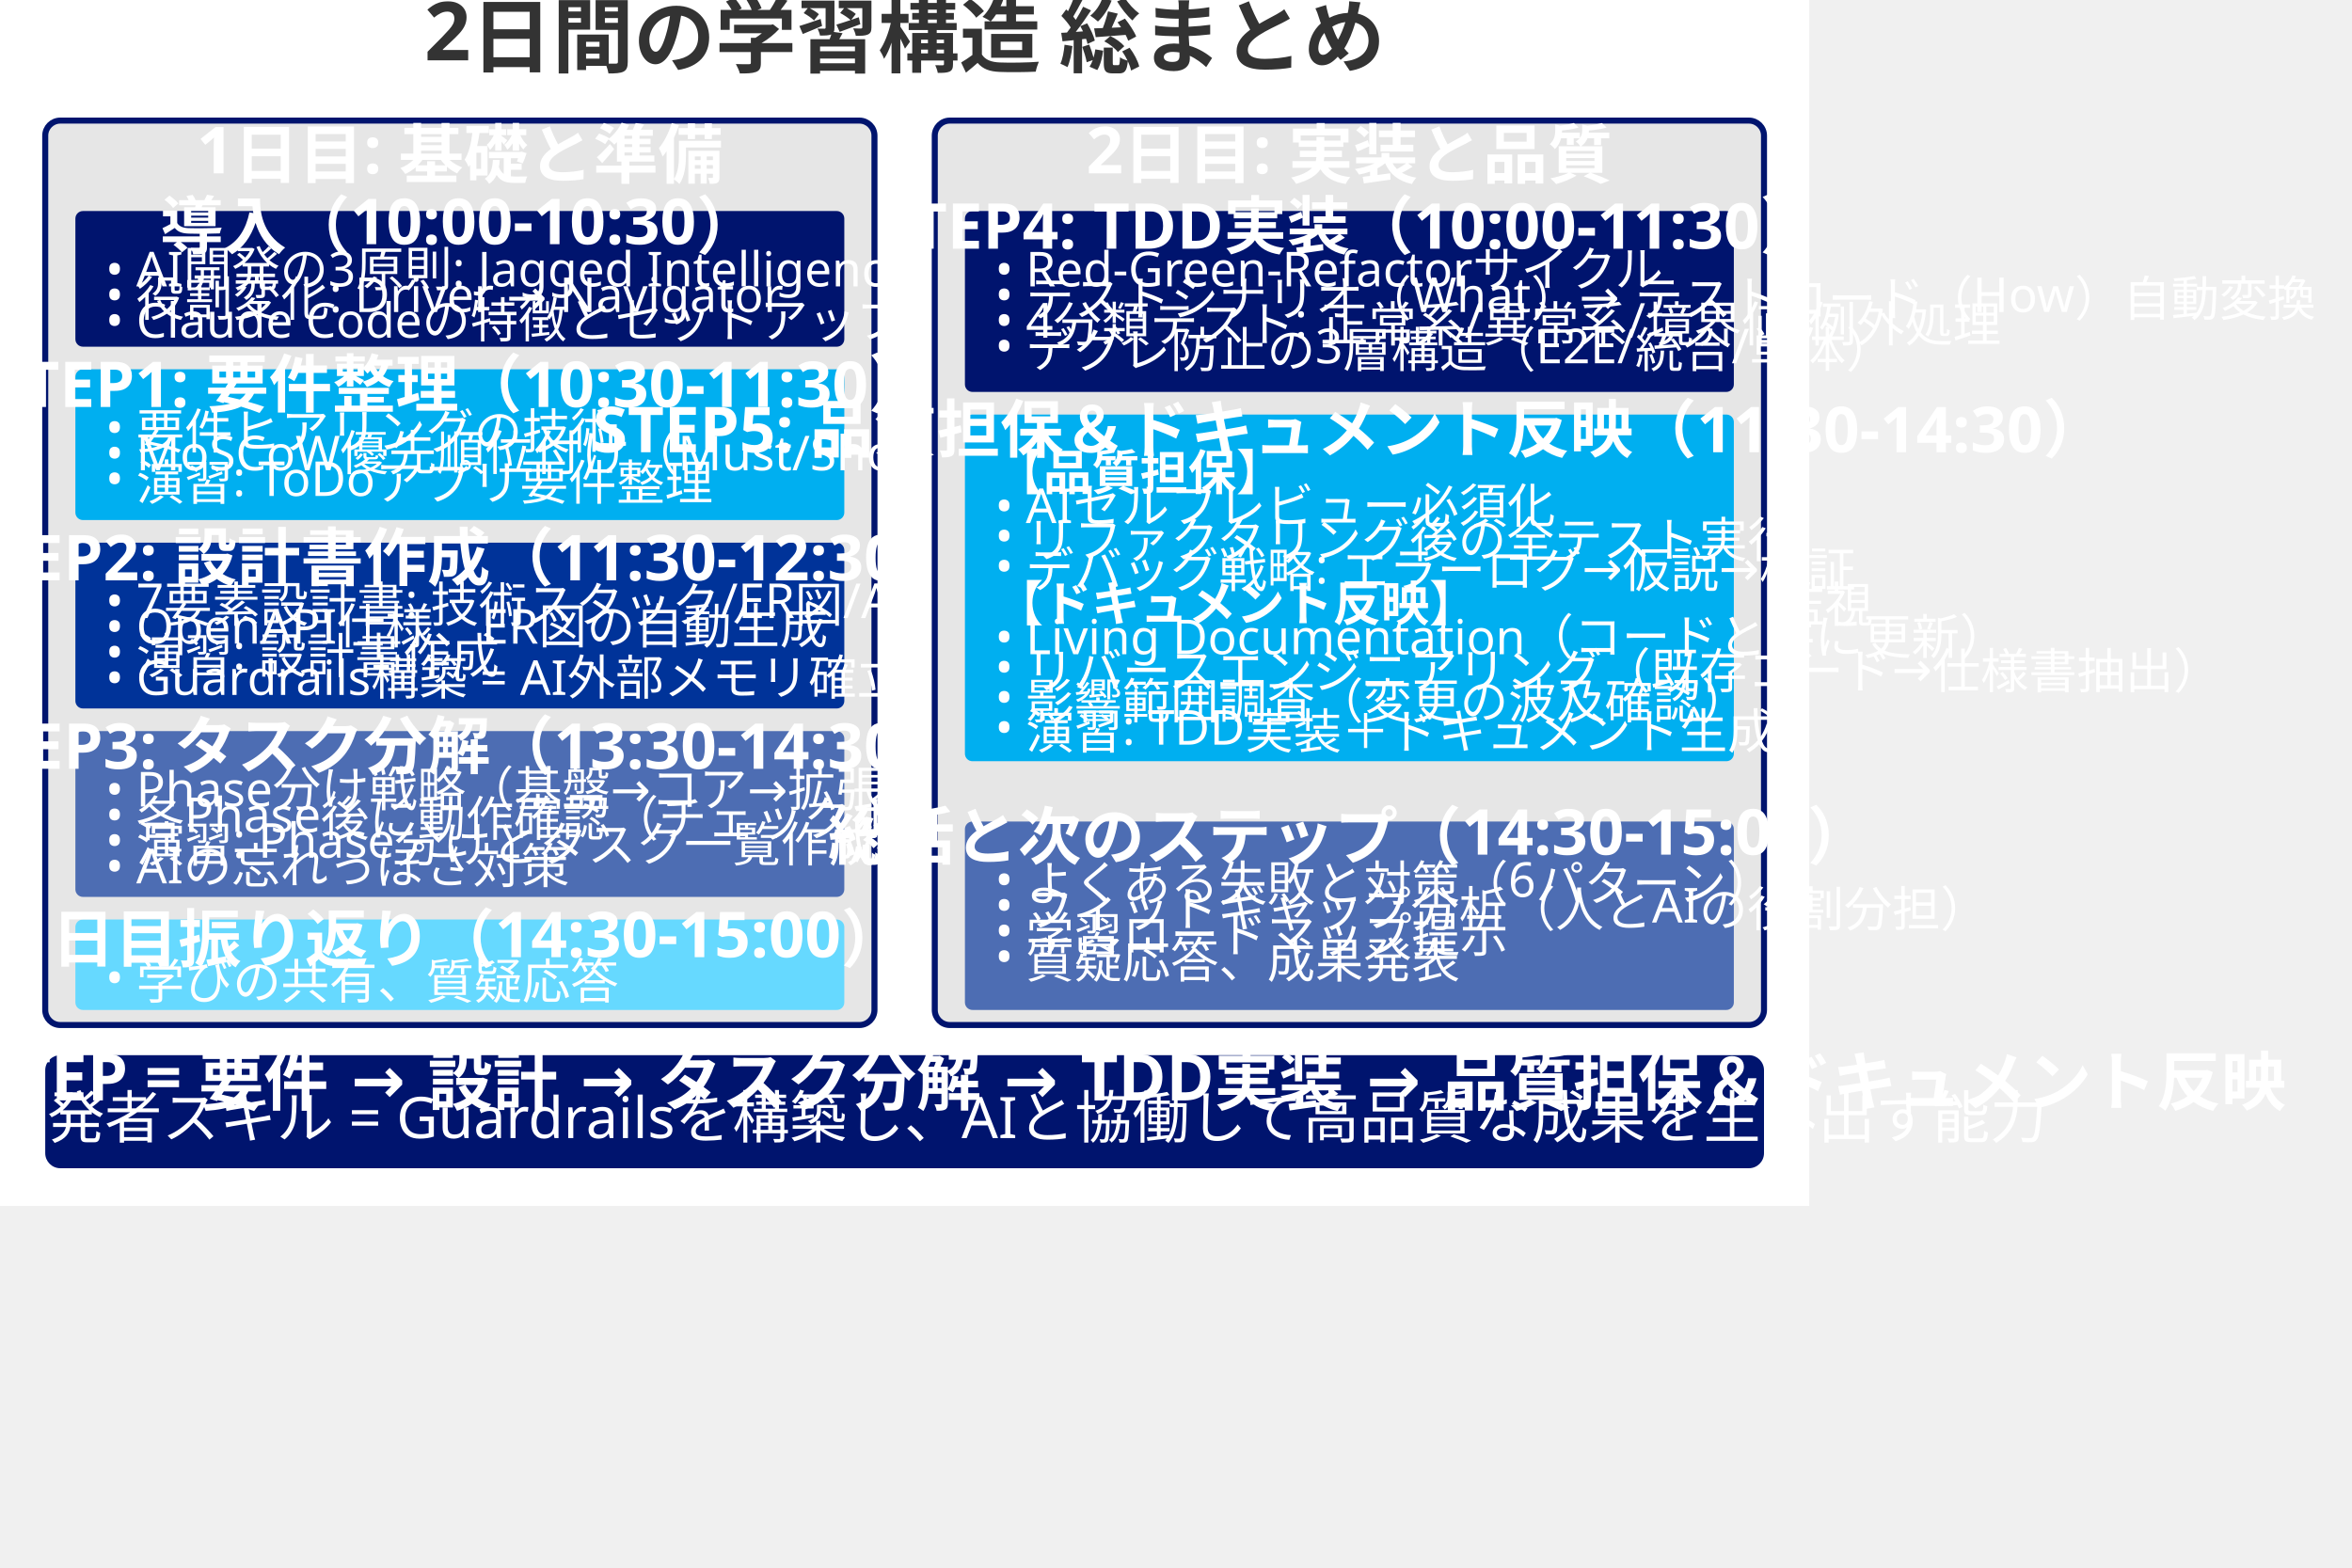
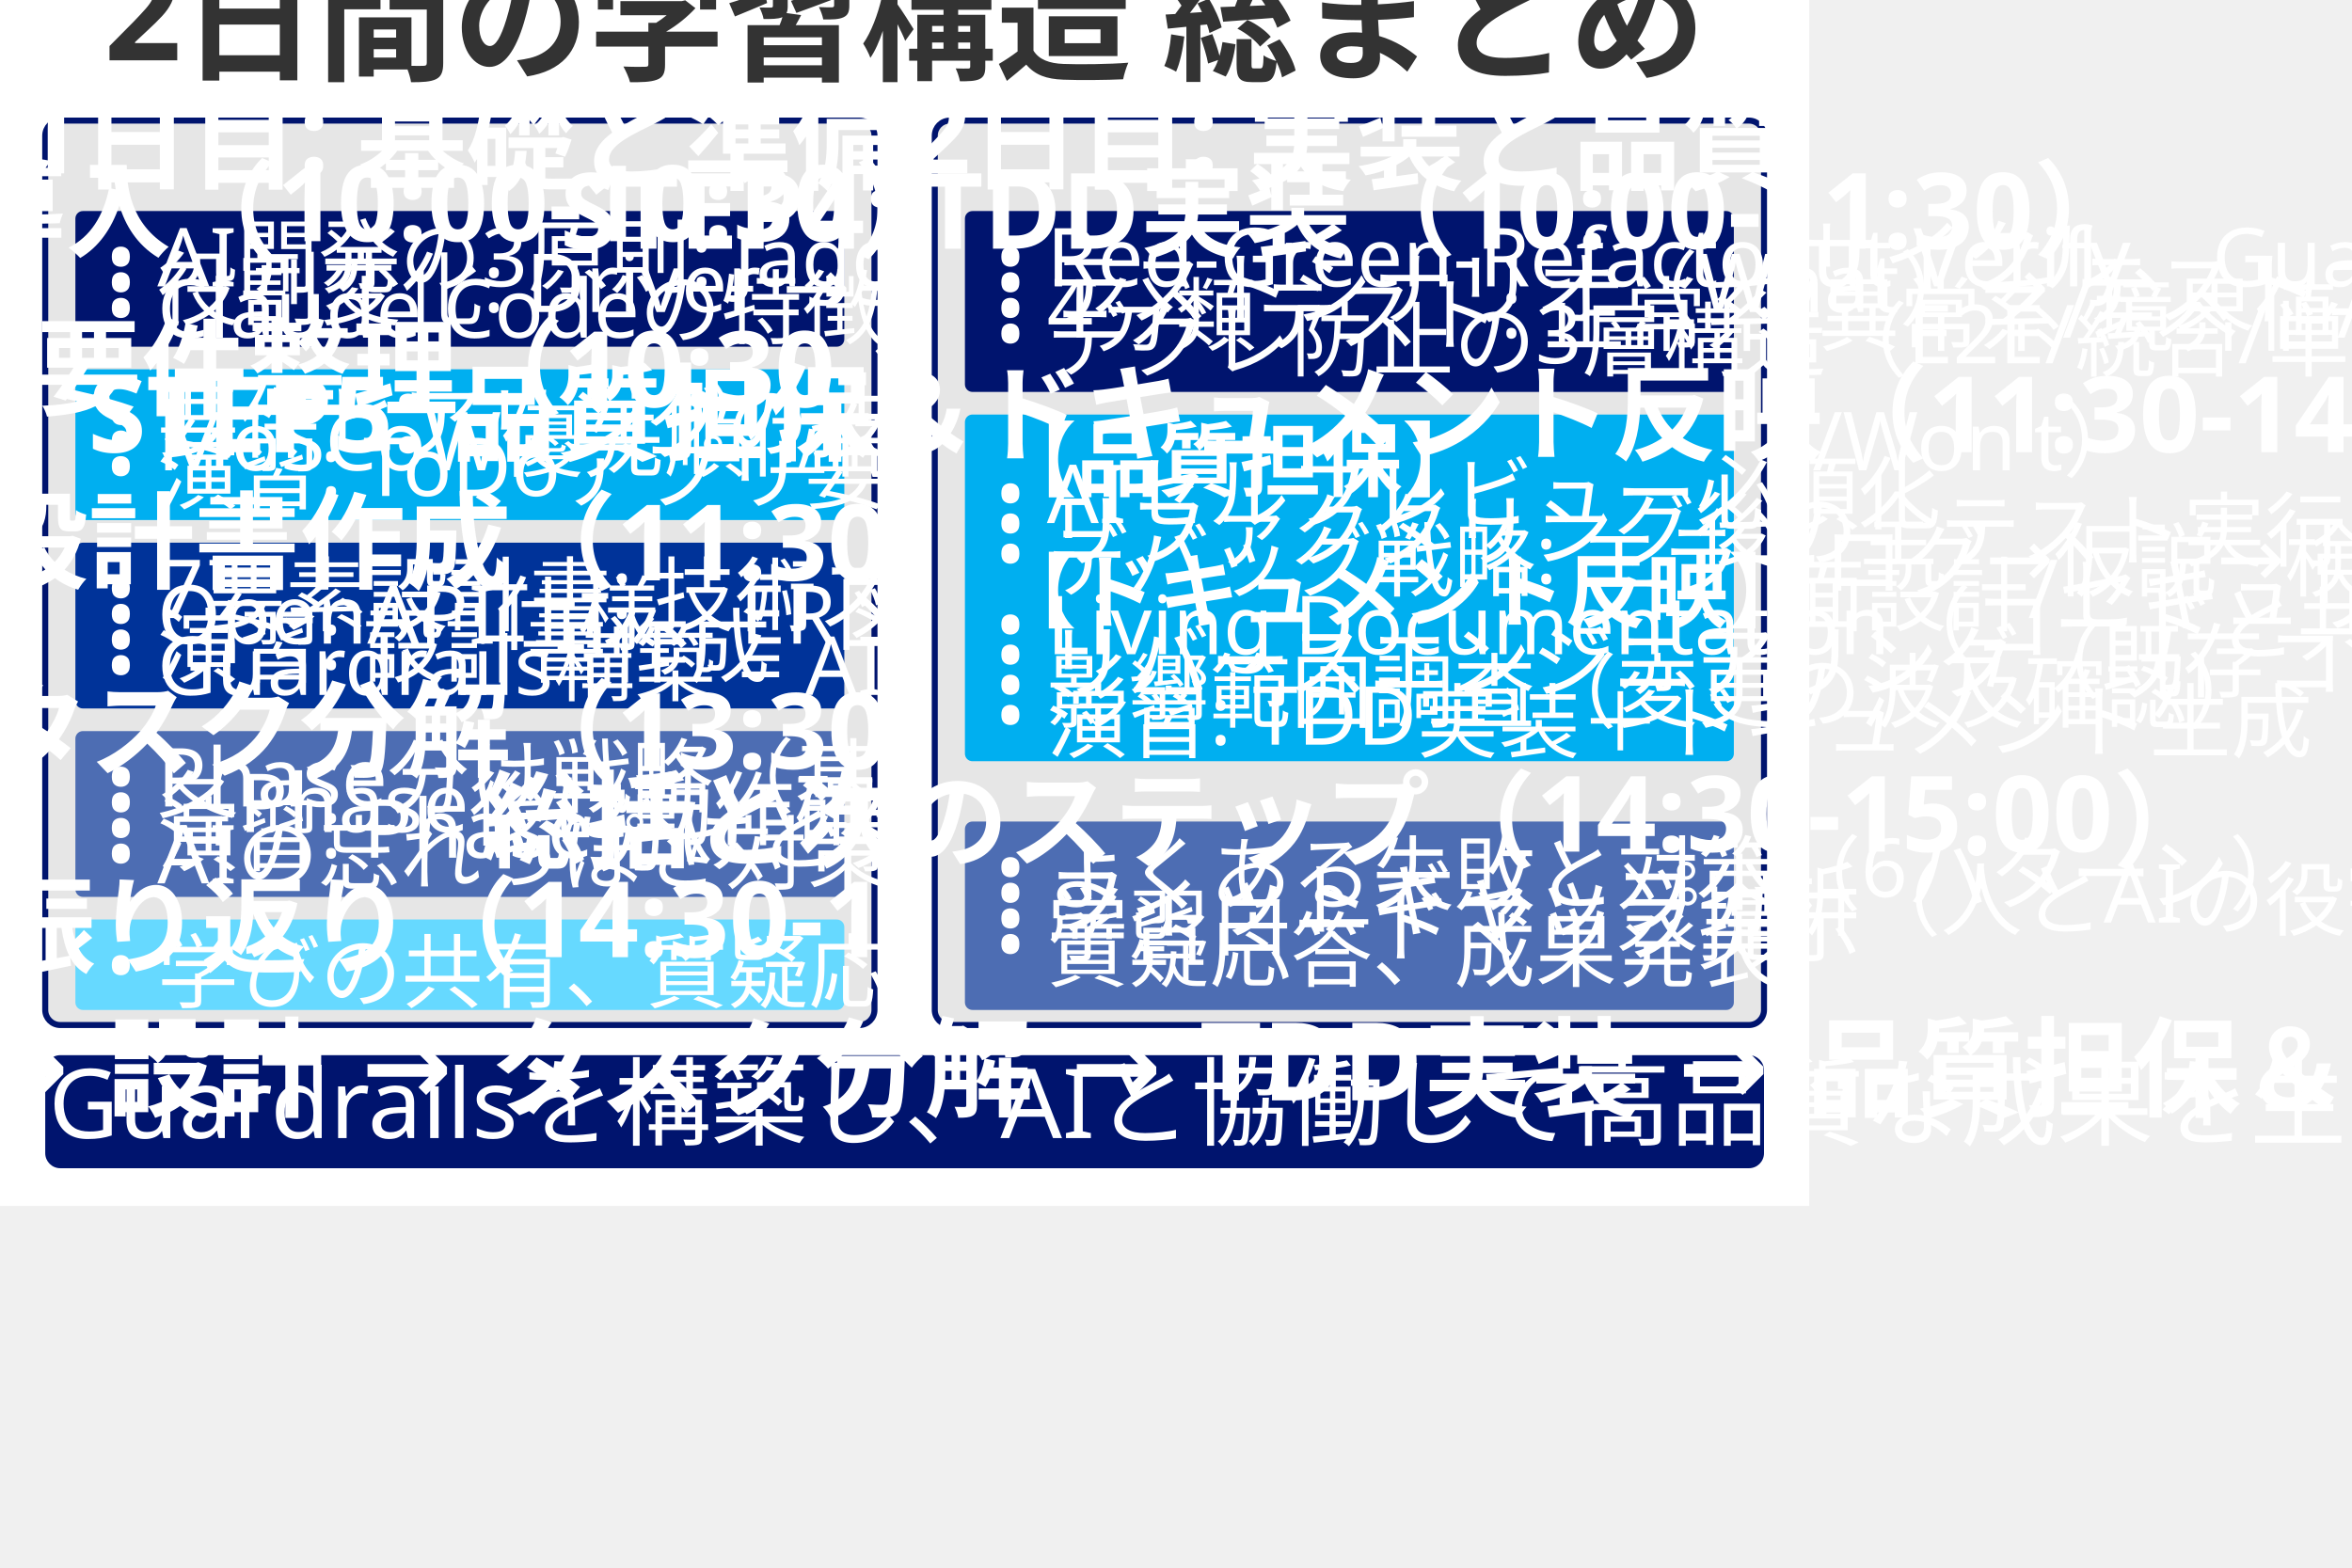
<svg xmlns="http://www.w3.org/2000/svg" viewBox="0 0 1560 1040">
  <defs>
    <style>
-       .title { font-family: 'Noto Sans JP', sans-serif; font-size: 54px; font-weight: bold; fill: #333333; }
-       .day-title { font-family: 'Noto Sans JP', sans-serif; font-size: 43px; font-weight: bold; fill: white; }
-       .step-title { font-family: 'Noto Sans JP', sans-serif; font-size: 42px; font-weight: bold; fill: white; }
-       .step-text { font-family: 'Noto Sans JP', sans-serif; font-size: 32px; fill: white; }
+       .title { font-family: 'Noto Sans JP', sans-serif; font-size: 90px; font-weight: bold; fill: #333333; }
+       .day-title { font-family: 'Noto Sans JP', sans-serif; font-size: 72px; font-weight: bold; fill: white; }
+       .step-title { font-family: 'Noto Sans JP', sans-serif; font-size: 70px; font-weight: bold; fill: white; }
+       .step-text { font-family: 'Noto Sans JP', sans-serif; font-size: 54px; fill: white; }
    </style>
  </defs>
  <rect width="1200" height="800" fill="#FFFFFF" />
  <text x="600" y="40" class="title" text-anchor="middle">2日間の学習構造 総まとめ</text>
  <rect x="30" y="80" width="550" height="600" fill="#E6E6E6" stroke="#00146E" stroke-width="4" rx="10" />
  <text x="305" y="115" class="day-title" fill="#00146E" text-anchor="middle">1日目: 基礎と準備</text>
  <rect x="50" y="140" width="510" height="90" fill="#00146E" rx="5" />
  <text x="305" y="165" class="step-title" text-anchor="middle">導入（10:00-10:30）</text>
  <text x="70" y="190" class="step-text">• AI開発の3原則: Jagged Intelligence、Trust but Verify、Guardrails</text>
  <text x="70" y="207" class="step-text">• 役割変化: Driver → Navigator</text>
  <text x="70" y="224" class="step-text">• Claude Codeの特徴とセットアップ</text>
  <rect x="50" y="245" width="510" height="100" fill="#00AFF0" rx="5" />
  <text x="305" y="270" class="step-title" text-anchor="middle">STEP1: 要件整理（10:30-11:30）</text>
  <text x="70" y="295" class="step-text">• 要件ヒアリングの技術</text>
  <text x="70" y="312" class="step-text">• MoSCoW優先順位付け（Must/Should/Could/Won't）</text>
  <text x="70" y="329" class="step-text">• 演習: ToDoアプリ要件整理</text>
  <rect x="50" y="360" width="510" height="110" fill="#003399" rx="5" />
  <text x="305" y="385" class="step-title" text-anchor="middle">STEP2: 設計書作成（11:30-12:30）</text>
  <text x="70" y="410" class="step-text">• 7要素設計書: 技術スタック/ER図/API仕様/画面設計/セキュリティ/インフラ/監視</text>
  <text x="70" y="427" class="step-text">• OpenAPI仕様、ER図の自動生成</text>
  <text x="70" y="444" class="step-text">• 演習: 設計書作成</text>
  <text x="70" y="461" class="step-text">• Guardrails構築 = AI外部メモリ確立</text>
  <rect x="50" y="485" width="510" height="110" fill="#4D6DB3" rx="5" />
  <text x="305" y="510" class="step-title" text-anchor="middle">STEP3: タスク分解（13:30-14:30）</text>
  <text x="70" y="535" class="step-text">• Phase分け戦略（基盤→コア→拡張→仕上げ）</text>
  <text x="70" y="552" class="step-text">• 各Phase後に動作確認（チェックポイント）</text>
  <text x="70" y="569" class="step-text">• 演習: Phase分けとタスク一覧作成</text>
  <text x="70" y="586" class="step-text">• AIの忘れっぽさ対策</text>
  <rect x="50" y="610" width="510" height="60" fill="#66D9FF" rx="5" />
  <text x="305" y="635" class="step-title" text-anchor="middle">1日目振り返り（14:30-15:00）</text>
  <text x="70" y="660" class="step-text">• 学びの共有、質疑応答</text>
  <rect x="620" y="80" width="550" height="600" fill="#E6E6E6" stroke="#00146E" stroke-width="4" rx="10" />
  <text x="895" y="115" class="day-title" fill="#00146E" text-anchor="middle">2日目: 実装と品質</text>
  <rect x="640" y="140" width="510" height="120" fill="#00146E" rx="5" />
  <text x="895" y="165" class="step-title" text-anchor="middle">STEP4: TDD実装（10:00-11:30）</text>
  <text x="660" y="190" class="step-text">• Red-Green-Refactorサイクル</text>
  <text x="660" y="207" class="step-text">• テストシナリオ（What）→ テストコード（How）自動変換</text>
  <text x="660" y="224" class="step-text">• 4分類テスト: 正常系/異常系/境界値/例外処理</text>
  <text x="660" y="241" class="step-text">• デグレ防止の3層構造（E2E/統合/単体）</text>
  <rect x="640" y="275" width="510" height="230" fill="#00AFF0" rx="5" />
  <text x="895" y="300" class="step-title" text-anchor="middle">STEP5: 品質担保＆ドキュメント反映（11:30-14:30）</text>
  <text x="660" y="325" class="step-text" font-weight="bold">【品質担保】</text>
  <text x="660" y="347" class="step-text">• AIセルフレビュー必須化</text>
  <text x="660" y="367" class="step-text">• リファクタリング後の全テスト実行</text>
  <text x="660" y="387" class="step-text">• デバッグ戦略: エラーログ→仮説→検証</text>
  <text x="660" y="412" class="step-text" font-weight="bold">【ドキュメント反映】</text>
  <text x="660" y="434" class="step-text">• Living Documentation（コードと共に更新）</text>
  <text x="660" y="454" class="step-text">• リバースエンジニアリング（既存コード→仕様書抽出）</text>
  <text x="660" y="474" class="step-text">• 影響範囲調査（変更の波及確認）</text>
  <text x="660" y="494" class="step-text">• 演習: TDD実装＋ドキュメント生成</text>
  <rect x="640" y="545" width="510" height="125" fill="#4D6DB3" rx="5" />
  <text x="895" y="570" class="step-title" text-anchor="middle">総括と次のステップ（14:30-15:00）</text>
  <text x="660" y="595" class="step-text">• よくある失敗と対策（6パターン）</text>
  <text x="660" y="612" class="step-text">• フィットギャップ分析（人とAIの役割分担）</text>
  <text x="660" y="629" class="step-text">• 学習ロードマップ提示</text>
  <text x="660" y="646" class="step-text">• 質疑応答、成果発表</text>
  <rect x="30" y="700" width="1140" height="75" fill="#00146E" rx="10" />
-   <text x="600" y="730" style="font-family: 'Noto Sans JP', sans-serif; font-size: 43px; fill: white; text-anchor: middle; font-weight: bold;">
+   <text x="600" y="730" style="font-family: 'Noto Sans JP', sans-serif; font-size: 72px; fill: white; text-anchor: middle; font-weight: bold;">
    2日間で習得: 5-STEP = 要件 → 設計 → タスク分解 → TDD実装 → 品質担保＆ドキュメント反映
  </text>
-   <text x="600" y="755" style="font-family: 'Noto Sans JP', sans-serif; font-size: 38px; fill: white; text-anchor: middle;">
+   <text x="600" y="755" style="font-family: 'Noto Sans JP', sans-serif; font-size: 64px; fill: white; text-anchor: middle;">
    AI時代の開発者スキル = Guardrailsを構築し、AIと協働して高品質な成果を生み出す能力
  </text>
</svg>
